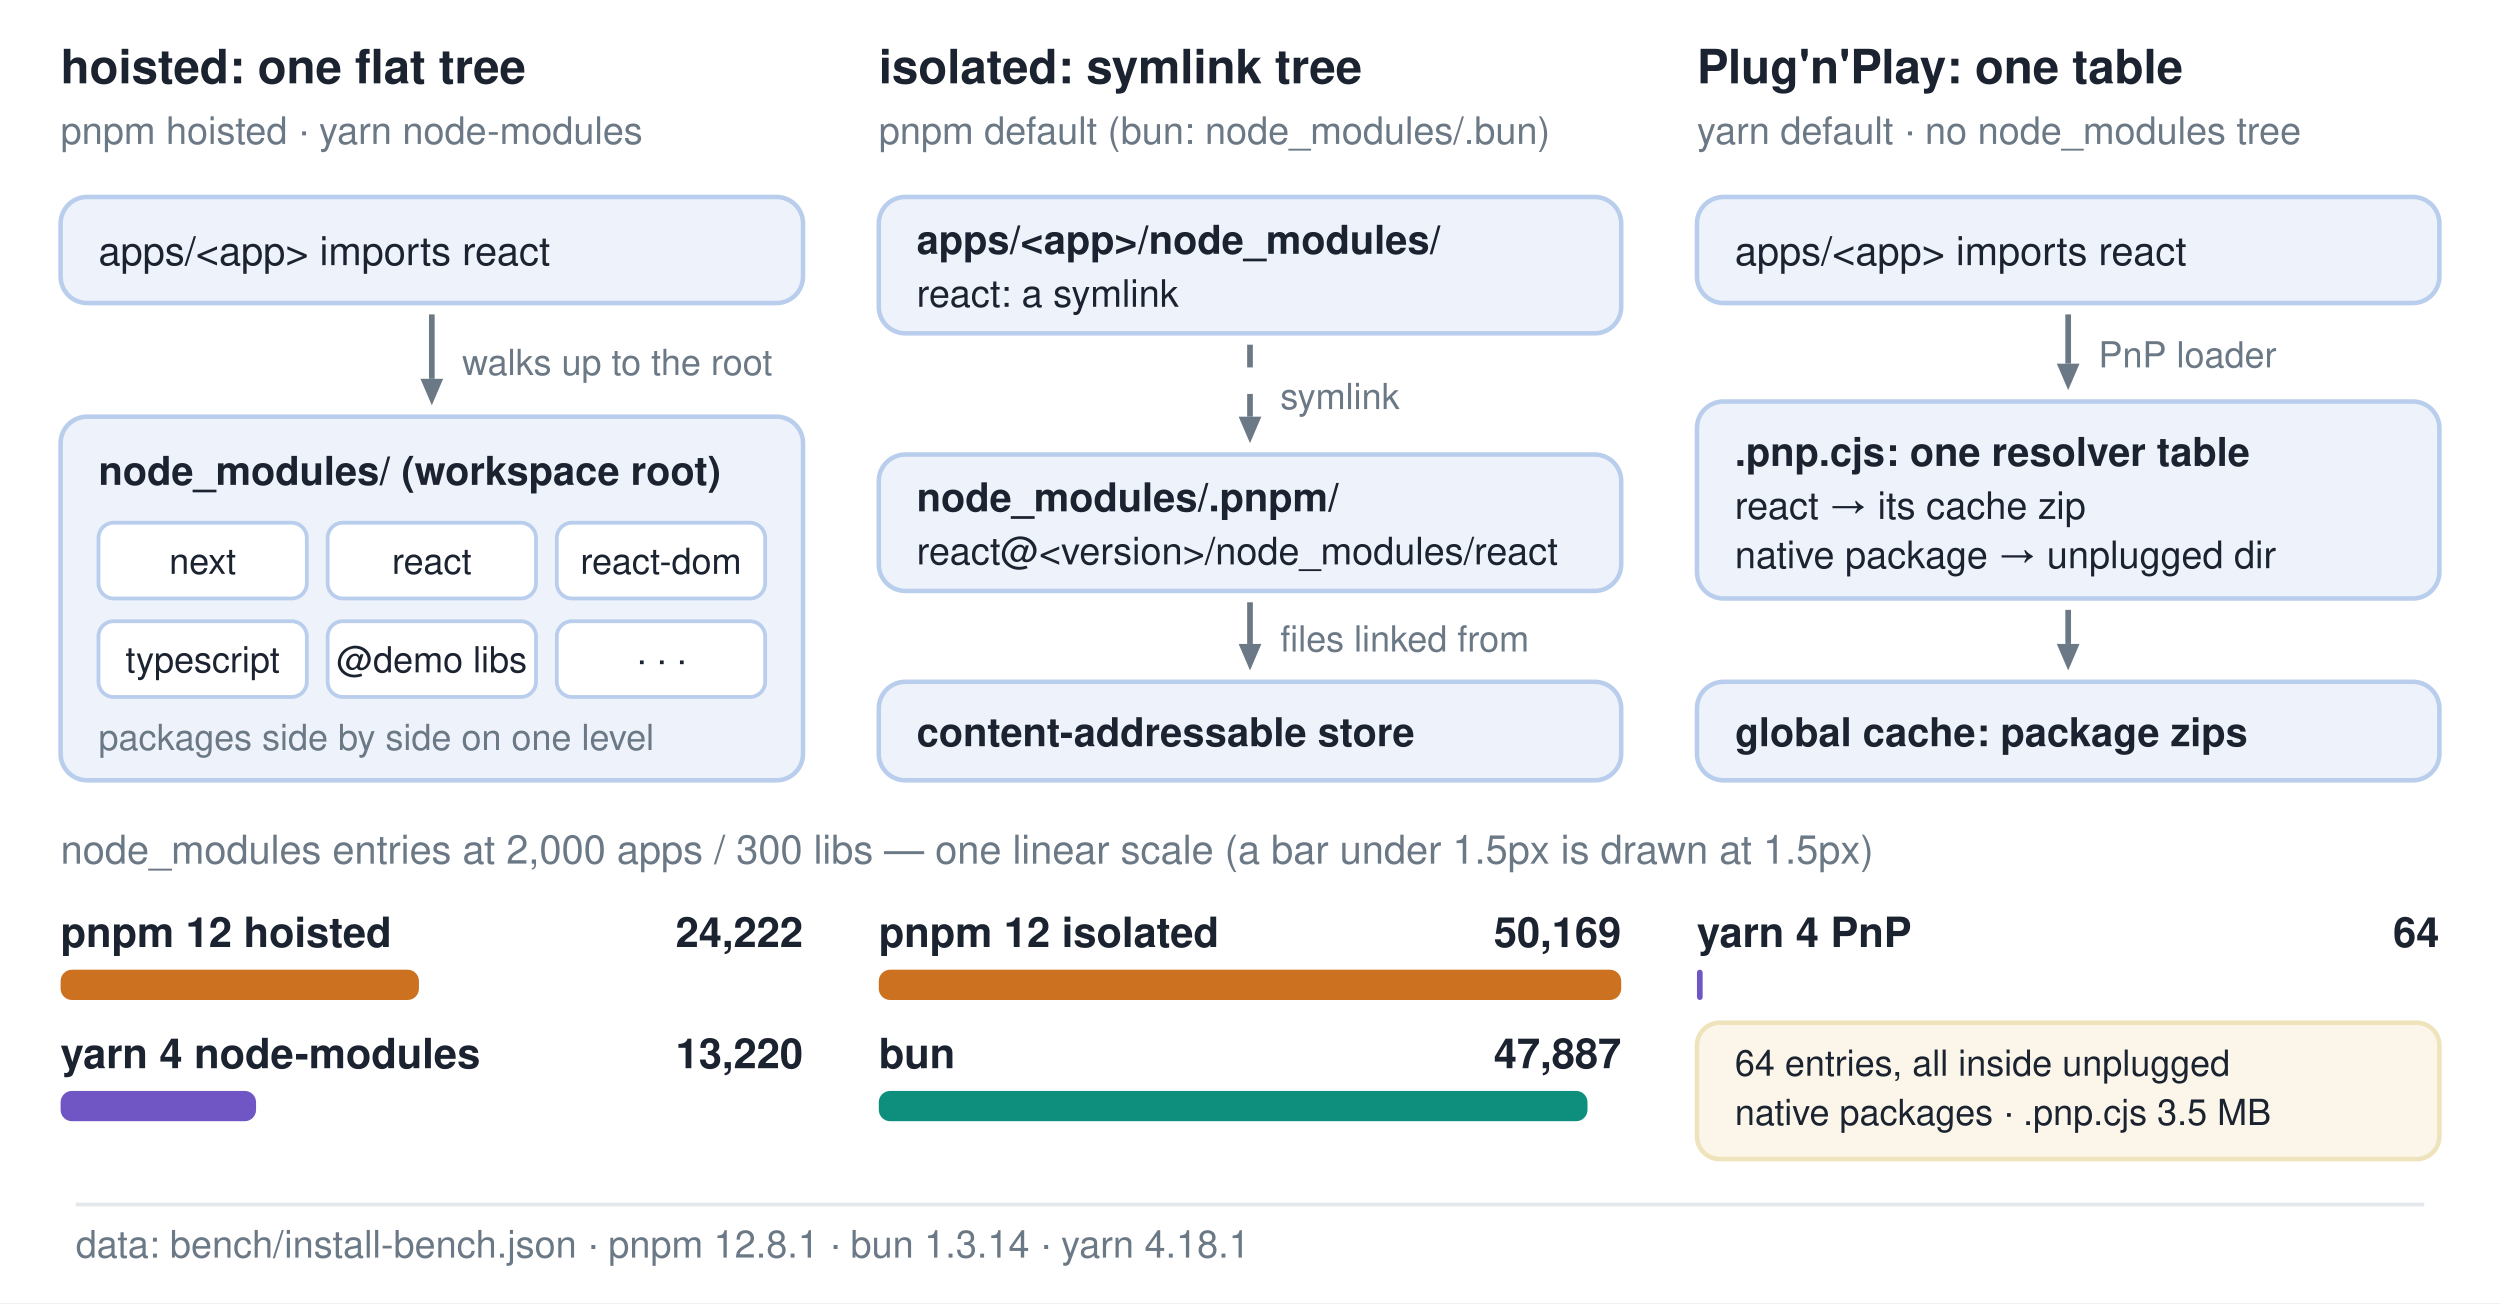
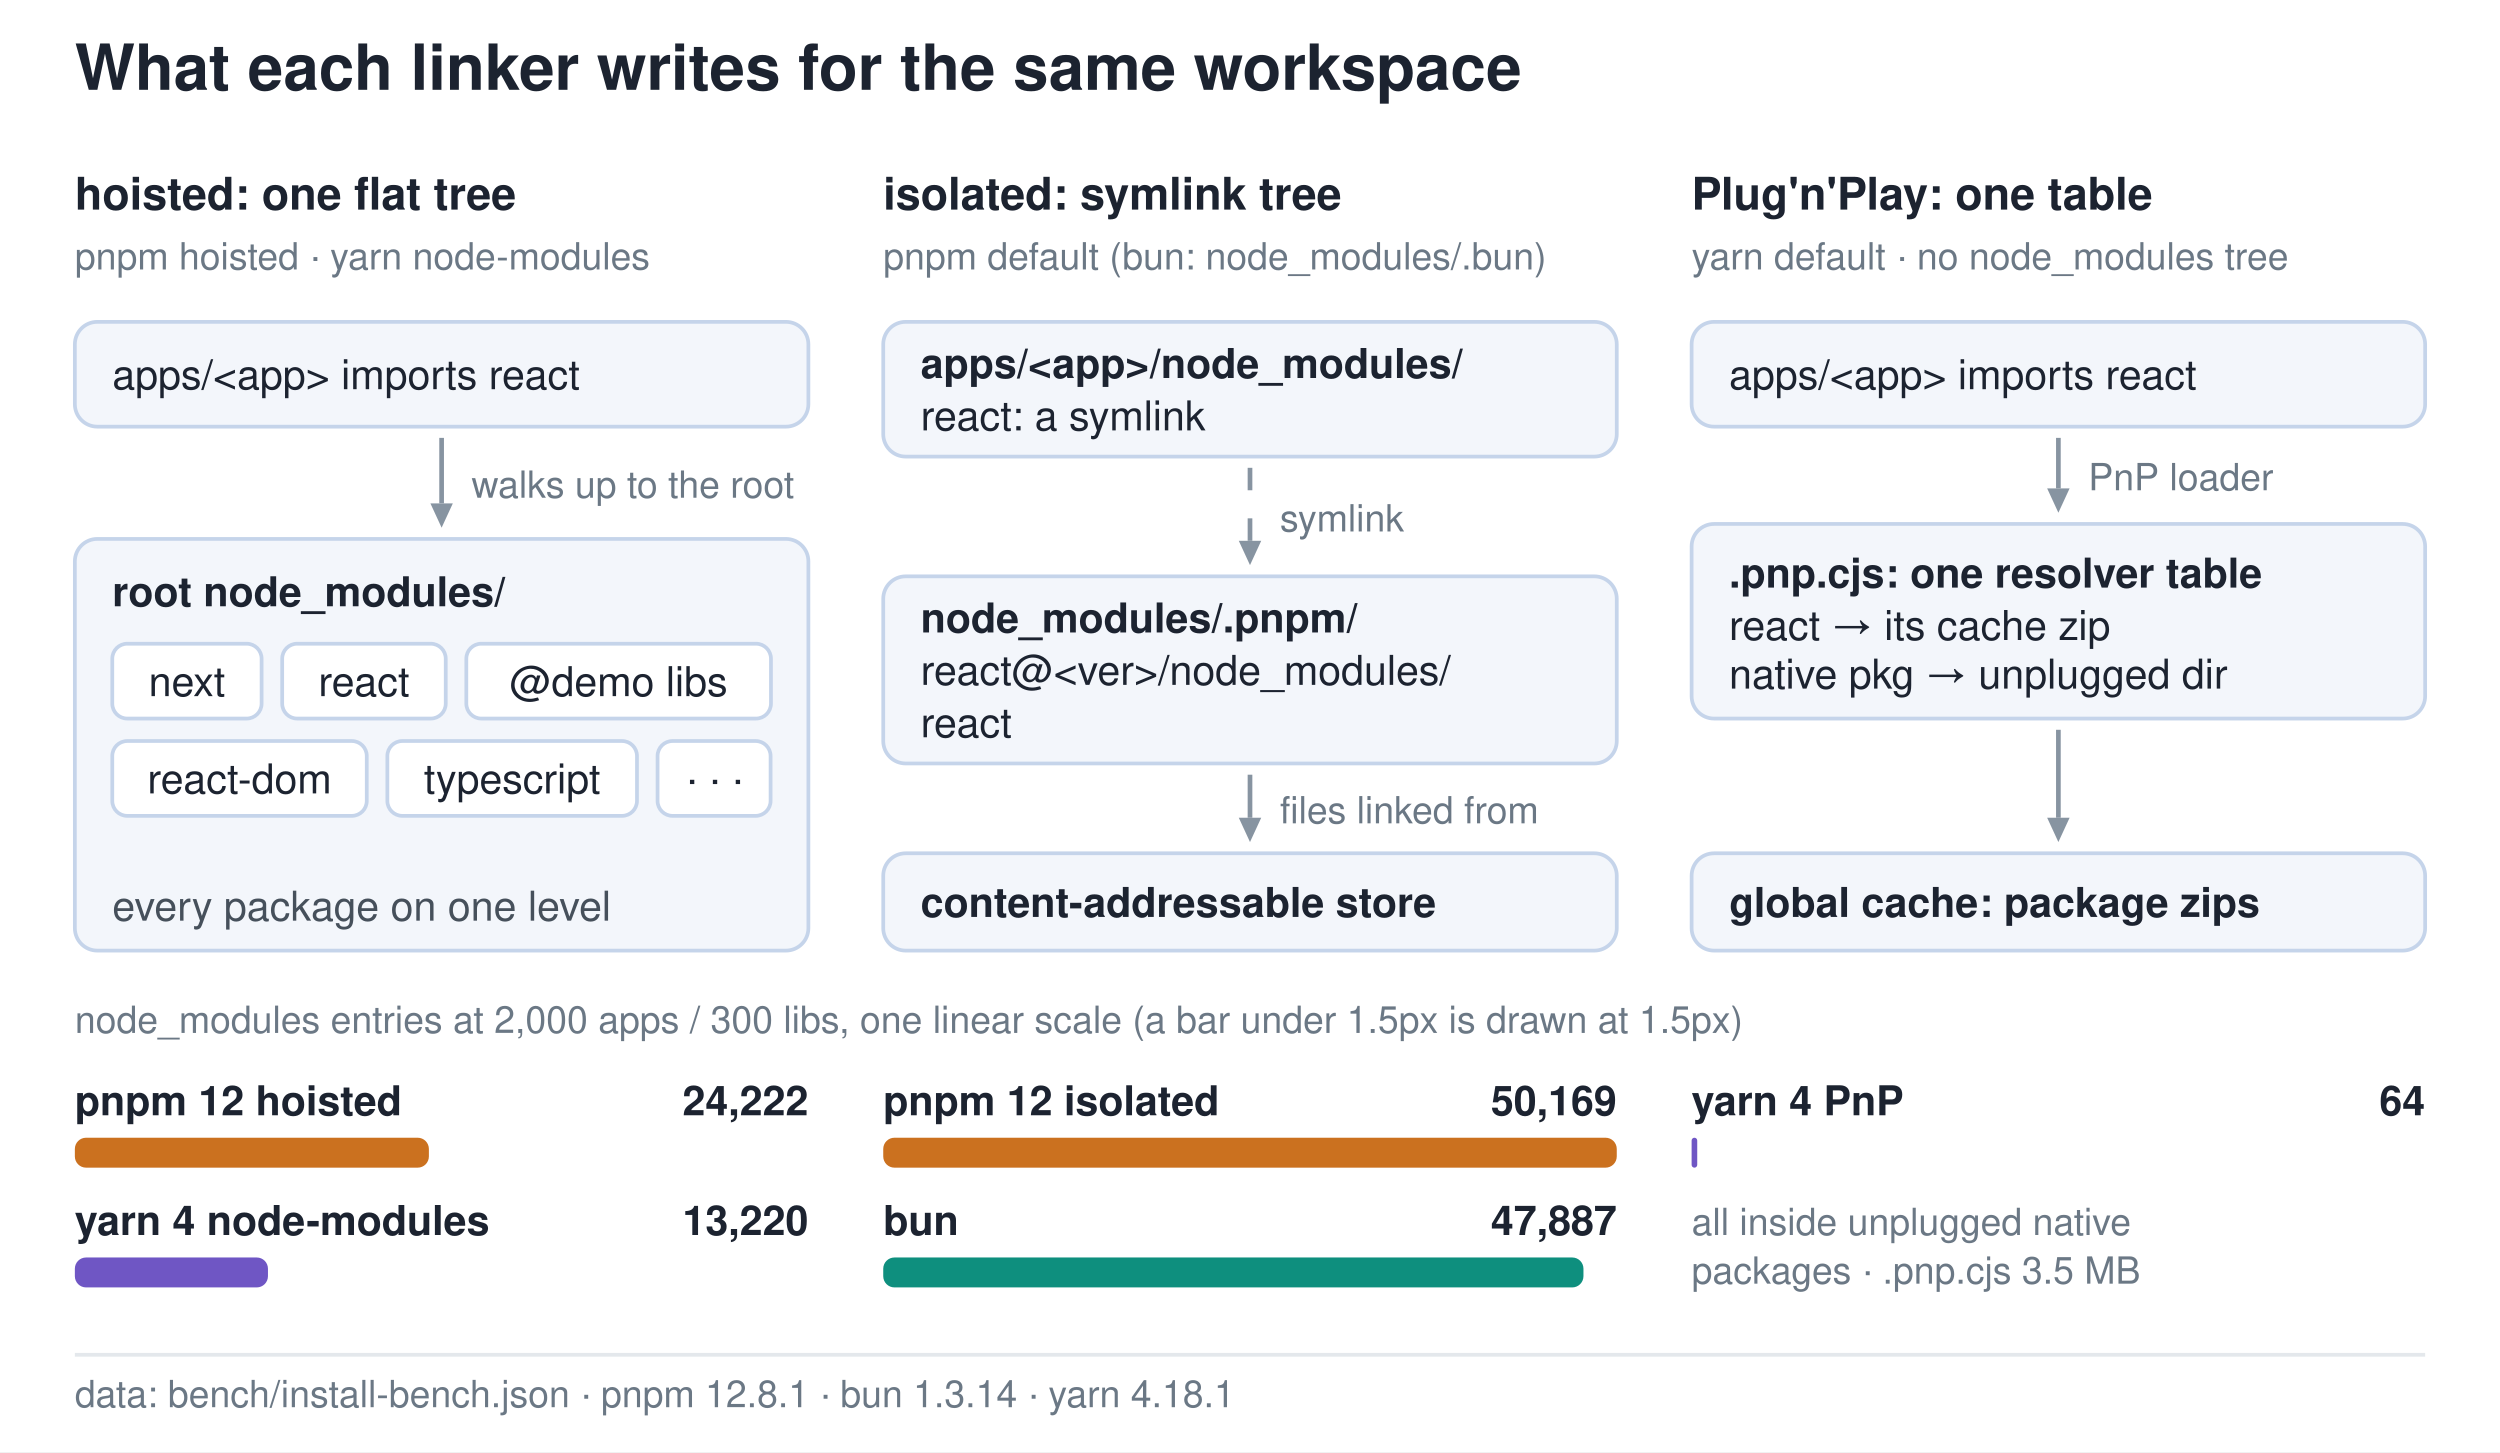
- <svg xmlns="http://www.w3.org/2000/svg" width="660" height="344" viewBox="0 0 660 344" role="img" aria-label="What each linker materializes for the same 2,000-app workspace: a hoisted linker writes one flat node_modules at the root (24,222 entries under pnpm, 13,220 under yarn), pnpm's isolated linker writes a per-package symlink tree over a virtual store linked from the content-addressable store (50,169 entries), and yarn Plug'n'Play writes no node_modules tree, only a .pnp.cjs resolver table over cache zips and unplugged native packages (64 entries, all inside the unplugged packages)." font-family="system-ui,-apple-system,Segoe UI,Helvetica,Arial,sans-serif" style="font-variant-numeric:tabular-nums">
+ <svg xmlns="http://www.w3.org/2000/svg" width="668" height="388" viewBox="0 0 668 388" role="img" aria-label="What each linker materializes for the same 2,000-app workspace: a hoisted linker writes one flat node_modules at the root (24,222 entries under pnpm, 13,220 under yarn), pnpm's isolated linker writes a per-package symlink tree over a virtual store linked from the content-addressable store (50,169 entries), and yarn Plug'n'Play writes no node_modules tree, only a .pnp.cjs resolver table over cache zips and unplugged native packages (64 entries, all inside the unplugged packages)." font-family="system-ui,-apple-system,Segoe UI,Helvetica,Arial,sans-serif" style="font-variant-numeric:tabular-nums">
  <style>@media (prefers-color-scheme: dark){
rect[fill="#ffffff"]{fill:#0d1117}
text[fill="#1c2330"]{fill:#e2e7ec}
text[fill="#6b7885"]{fill:#9aa6b1}
text[fill="#1a73e8"]{fill:#6ba3f5}
line[stroke="#e4e8ec"]{stroke:#2b333c}
rect[stroke="#e4e8ec"]{stroke:#39424c}
rect[fill="#e4e8ec"]{fill:#2b333c}
line[stroke="#6b7885"],path[stroke="#6b7885"],polyline[stroke="#6b7885"]{stroke:#8b98a4}
path[fill="#6b7885"]{fill:#8b98a4}
- rect[fill="#eef3fb"]{fill:#1f2f45}rect[stroke="#b9cdec"]{stroke:#3d5a85}
- rect[fill="#f0faf5"]{fill:#173029}rect[stroke="#a9d8bd"]{stroke:#2e6b52}
- rect[fill="#fdf3ef"]{fill:#331f18}rect[stroke="#e4b9a6"]{stroke:#7a4630}
- rect[fill="#fbf6e9"]{fill:#c9a13b;fill-opacity:.14}rect[stroke="#eee3bb"]{stroke:#7a6224}
- rect[fill="#e4b9a6"]{fill:#7a4630}
+ line[stroke="#8794a1"],path[stroke="#8794a1"],polyline[stroke="#8794a1"]{stroke:#6f7c88}
+ path[fill="#8794a1"]{fill:#6f7c88}
+ circle[stroke="#8794a1"]{stroke:#6f7c88}rect[stroke="#8794a1"]{stroke:#6f7c88}circle[fill="#8794a1"]{fill:#6f7c88}
+ rect[fill="#f3f6fb"]{fill:#172435}rect[stroke="#c5d4ea"]{stroke:#34507a}rect[fill="#c5d4ea"]{fill:#34507a}
+ rect[fill="#f1f9f4"]{fill:#13281f}rect[stroke="#b2d8c1"]{stroke:#2c6049}rect[fill="#b2d8c1"]{fill:#2c6049}
+ rect[fill="#fcf4f0"]{fill:#2b1b15}rect[stroke="#e2c0b0"]{stroke:#6c4232}rect[fill="#e2c0b0"]{fill:#6c4232}
+ rect[fill="#fbf7ea"]{fill:#2a2414}rect[stroke="#e6d8a8"]{stroke:#6e5a24}rect[fill="#e6d8a8"]{fill:#6e5a24}
+ rect[fill="#eff1f4"]{fill:#1a2029}rect[stroke="#b8c0ca"]{stroke:#465260}rect[fill="#b8c0ca"]{fill:#465260}
+ rect[fill="#e8f4f6"]{fill:#0f2529}rect[stroke="#a6d0d9"]{stroke:#2a6470}rect[fill="#a6d0d9"]{fill:#2a6470}
+ rect[fill="#3f4b5b"]{fill:#c3cfdc}
+ circle[fill="#ffffff"]{fill:#0d1117}
text[fill="#146b3a"]{fill:#5cc48c}
text[fill="#46505b"]{fill:#aab4be}
text[fill="#8f2a23"]{fill:#f0847b}
polyline[stroke="#3a4656"]{stroke:#a7b6c8}circle[fill="#3a4656"],rect[fill="#3a4656"]{fill:#a7b6c8}
text[fill="#3a4656"]{fill:#a7b6c8}
}</style>
-   <rect width="660" height="344" fill="#ffffff" />
-   <text x="16" y="22" font-size="12.5" fill="#1c2330" font-weight="600">hoisted: one flat tree</text>
-   <text x="16" y="38" font-size="10" fill="#6b7885">pnpm hoisted · yarn node-modules</text>
-   <rect x="16" y="52" width="196" height="28" rx="7" fill="#eef3fb" stroke="#b9cdec" stroke-width="1.2" />
-   <text x="26" y="70" font-size="10.5" fill="#1c2330">apps/&lt;app&gt; imports react</text>
-   <line x1="114" y1="83" x2="114" y2="100" stroke="#6b7885" stroke-width="1.5" />
-   <path d="M114 107L111 100L117 100z" fill="#6b7885" />
-   <text x="122" y="99" font-size="9.5" fill="#6b7885">walks up to the root</text>
-   <rect x="16" y="110" width="196" height="96" rx="7" fill="#eef3fb" stroke="#b9cdec" stroke-width="1.2" />
-   <text x="26" y="128" font-size="10.5" fill="#1c2330" font-weight="600">node_modules/ (workspace root)</text>
-   <rect x="26" y="138" width="55" height="20" rx="4" fill="#ffffff" stroke="#b9cdec" stroke-width="1" />
-   <text x="53.5" y="151.5" font-size="9.5" fill="#1c2330" text-anchor="middle">next</text>
-   <rect x="86.5" y="138" width="55" height="20" rx="4" fill="#ffffff" stroke="#b9cdec" stroke-width="1" />
-   <text x="114" y="151.5" font-size="9.5" fill="#1c2330" text-anchor="middle">react</text>
-   <rect x="147" y="138" width="55" height="20" rx="4" fill="#ffffff" stroke="#b9cdec" stroke-width="1" />
-   <text x="174.5" y="151.5" font-size="9.5" fill="#1c2330" text-anchor="middle">react-dom</text>
-   <rect x="26" y="164" width="55" height="20" rx="4" fill="#ffffff" stroke="#b9cdec" stroke-width="1" />
-   <text x="53.5" y="177.5" font-size="9.5" fill="#1c2330" text-anchor="middle">typescript</text>
-   <rect x="86.5" y="164" width="55" height="20" rx="4" fill="#ffffff" stroke="#b9cdec" stroke-width="1" />
-   <text x="114" y="177.5" font-size="9.5" fill="#1c2330" text-anchor="middle">@demo libs</text>
-   <rect x="147" y="164" width="55" height="20" rx="4" fill="#ffffff" stroke="#b9cdec" stroke-width="1" />
-   <text x="174.5" y="177.5" font-size="9.5" fill="#1c2330" text-anchor="middle">· · ·</text>
-   <text x="26" y="198" font-size="9.5" fill="#6b7885">packages side by side on one level</text>
-   <text x="232" y="22" font-size="12.5" fill="#1c2330" font-weight="600">isolated: symlink tree</text>
-   <text x="232" y="38" font-size="10" fill="#6b7885">pnpm default (bun: node_modules/.bun)</text>
-   <rect x="232" y="52" width="196" height="36" rx="7" fill="#eef3fb" stroke="#b9cdec" stroke-width="1.2" />
-   <text x="242" y="67" font-size="10.5" fill="#1c2330" font-weight="600">apps/&lt;app&gt;/node_modules/</text>
-   <text x="242" y="81" font-size="10" fill="#1c2330">react: a symlink</text>
-   <path d="M330 91L330 97M330 104L330 110" stroke="#6b7885" stroke-width="1.5" fill="none" />
-   <path d="M330 117L327 110L333 110z" fill="#6b7885" />
-   <text x="338" y="108" font-size="9.5" fill="#6b7885">symlink</text>
-   <rect x="232" y="120" width="196" height="36" rx="7" fill="#eef3fb" stroke="#b9cdec" stroke-width="1.2" />
-   <text x="242" y="135" font-size="10.5" fill="#1c2330" font-weight="600">node_modules/.pnpm/</text>
-   <text x="242" y="149" font-size="10" fill="#1c2330">react@&lt;version&gt;/node_modules/react</text>
-   <line x1="330" y1="159" x2="330" y2="170" stroke="#6b7885" stroke-width="1.5" />
-   <path d="M330 177L327 170L333 170z" fill="#6b7885" />
-   <text x="338" y="172" font-size="9.5" fill="#6b7885">files linked from</text>
-   <rect x="232" y="180" width="196" height="26" rx="7" fill="#eef3fb" stroke="#b9cdec" stroke-width="1.2" />
-   <text x="242" y="197" font-size="10.5" fill="#1c2330" font-weight="600">content-addressable store</text>
-   <text x="448" y="22" font-size="12.5" fill="#1c2330" font-weight="600">Plug'n'Play: one table</text>
-   <text x="448" y="38" font-size="10" fill="#6b7885">yarn default · no node_modules tree</text>
-   <rect x="448" y="52" width="196" height="28" rx="7" fill="#eef3fb" stroke="#b9cdec" stroke-width="1.2" />
-   <text x="458" y="70" font-size="10.5" fill="#1c2330">apps/&lt;app&gt; imports react</text>
-   <line x1="546" y1="83" x2="546" y2="96" stroke="#6b7885" stroke-width="1.5" />
-   <path d="M546 103L543 96L549 96z" fill="#6b7885" />
-   <text x="554" y="97" font-size="9.5" fill="#6b7885">PnP loader</text>
-   <rect x="448" y="106" width="196" height="52" rx="7" fill="#eef3fb" stroke="#b9cdec" stroke-width="1.2" />
-   <text x="458" y="123" font-size="10.5" fill="#1c2330" font-weight="600">.pnp.cjs: one resolver table</text>
-   <text x="458" y="137" font-size="10" fill="#1c2330">react → its cache zip</text>
-   <text x="458" y="150" font-size="10" fill="#1c2330">native package → unplugged dir</text>
-   <line x1="546" y1="161" x2="546" y2="170" stroke="#6b7885" stroke-width="1.5" />
-   <path d="M546 177L543 170L549 170z" fill="#6b7885" />
-   <rect x="448" y="180" width="196" height="26" rx="7" fill="#eef3fb" stroke="#b9cdec" stroke-width="1.2" />
-   <text x="458" y="197" font-size="10.5" fill="#1c2330" font-weight="600">global cache: package zips</text>
-   <text x="16" y="228" font-size="10.5" fill="#6b7885">node_modules entries at 2,000 apps / 300 libs — one linear scale (a bar under 1.5px is drawn at 1.5px)</text>
-   <text x="16" y="250" font-size="11" fill="#1c2330" font-weight="600">pnpm 12 hoisted</text>
-   <text x="212" y="250" font-size="11" fill="#1c2330" font-weight="700" text-anchor="end">24,222</text>
-   <rect x="16" y="256" width="94.6" height="8" rx="3" fill="#cb711f" />
-   <text x="16" y="282" font-size="11" fill="#1c2330" font-weight="600">yarn 4 node-modules</text>
-   <text x="212" y="282" font-size="11" fill="#1c2330" font-weight="700" text-anchor="end">13,220</text>
-   <rect x="16" y="288" width="51.6" height="8" rx="3" fill="#6f56c4" />
-   <text x="232" y="250" font-size="11" fill="#1c2330" font-weight="600">pnpm 12 isolated</text>
-   <text x="428" y="250" font-size="11" fill="#1c2330" font-weight="700" text-anchor="end">50,169</text>
-   <rect x="232" y="256" width="196" height="8" rx="3" fill="#cb711f" />
-   <text x="232" y="282" font-size="11" fill="#1c2330" font-weight="600">bun</text>
-   <text x="428" y="282" font-size="11" fill="#1c2330" font-weight="700" text-anchor="end">47,887</text>
-   <rect x="232" y="288" width="187.1" height="8" rx="3" fill="#0e8f7e" />
-   <text x="448" y="250" font-size="11" fill="#1c2330" font-weight="600">yarn 4 PnP</text>
-   <text x="644" y="250" font-size="11" fill="#1c2330" font-weight="700" text-anchor="end">64</text>
-   <rect x="448" y="256" width="1.5" height="8" rx="0.75" fill="#6f56c4" />
-   <rect x="448" y="270" width="196" height="36" rx="6" fill="#fbf6e9" stroke="#eee3bb" stroke-width="1.2" />
-   <text x="458" y="284" font-size="9.5" fill="#1c2330">64 entries, all inside unplugged</text>
-   <text x="458" y="297" font-size="9.5" fill="#1c2330">native packages · .pnp.cjs 3.5 MB</text>
-   <line x1="20" y1="318" x2="640" y2="318" stroke="#e4e8ec" />
-   <text x="20" y="332" font-size="10" fill="#6b7885">data: bench/install-bench.json · pnpm 12.8.1 · bun 1.3.14 · yarn 4.18.1</text>
+   <rect width="668" height="388" fill="#ffffff" />
+   <g transform="translate(4 0)">
+     <text x="16" y="24" font-size="17" fill="#1c2330" font-weight="650">What each linker writes for the same workspace</text>
+     <g transform="translate(0 34)">
+       <text x="16" y="22" font-size="12" fill="#1c2330" font-weight="600">hoisted: one flat tree</text>
+       <text x="16" y="38" font-size="10" fill="#6b7885">pnpm hoisted · yarn node-modules</text>
+       <rect x="16" y="52" width="196" height="28" rx="6" fill="#f3f6fb" stroke="#c5d4ea" stroke-width="1" />
+       <text x="26" y="70" font-size="11" fill="#1c2330">apps/&lt;app&gt; imports react</text>
+       <line x1="114" y1="83" x2="114" y2="100.5" stroke="#8794a1" stroke-width="1.25" />
+       <path d="M114 107L111 100.5L117 100.5z" fill="#8794a1" />
+       <text x="122" y="99" font-size="10" fill="#6b7885">walks up to the root</text>
+       <rect x="16" y="110" width="196" height="110" rx="6" fill="#f3f6fb" stroke="#c5d4ea" stroke-width="1" />
+       <text x="26" y="128" font-size="11" fill="#1c2330" font-weight="600">root node_modules/</text>
+       <rect x="26" y="138" width="39.9" height="20" rx="4" fill="#ffffff" stroke="#c5d4ea" stroke-width="1" />
+       <text x="45.95" y="152" font-size="11" fill="#1c2330" text-anchor="middle">next</text>
+       <rect x="71.4" y="138" width="43.7" height="20" rx="4" fill="#ffffff" stroke="#c5d4ea" stroke-width="1" />
+       <text x="93.25" y="152" font-size="11" fill="#1c2330" text-anchor="middle">react</text>
+       <rect x="120.6" y="138" width="81.4" height="20" rx="4" fill="#ffffff" stroke="#c5d4ea" stroke-width="1" />
+       <text x="161.3" y="152" font-size="11" fill="#1c2330" text-anchor="middle">@demo libs</text>
+       <rect x="26" y="164" width="68" height="20" rx="4" fill="#ffffff" stroke="#c5d4ea" stroke-width="1" />
+       <text x="60" y="178" font-size="11" fill="#1c2330" text-anchor="middle">react-dom</text>
+       <rect x="99.5" y="164" width="66.7" height="20" rx="4" fill="#ffffff" stroke="#c5d4ea" stroke-width="1" />
+       <text x="132.85" y="178" font-size="11" fill="#1c2330" text-anchor="middle">typescript</text>
+       <rect x="171.7" y="164" width="30.2" height="20" rx="4" fill="#ffffff" stroke="#c5d4ea" stroke-width="1" />
+       <text x="186.8" y="178" font-size="11" fill="#1c2330" text-anchor="middle">· · ·</text>
+       <text x="26" y="212" font-size="11" fill="#46505b">every package on one level</text>
+       <text x="232" y="22" font-size="12" fill="#1c2330" font-weight="600">isolated: symlink tree</text>
+       <text x="232" y="38" font-size="10" fill="#6b7885">pnpm default (bun: node_modules/.bun)</text>
+       <rect x="232" y="52" width="196" height="36" rx="6" fill="#f3f6fb" stroke="#c5d4ea" stroke-width="1" />
+       <text x="242" y="67" font-size="11" fill="#1c2330" font-weight="600">apps/&lt;app&gt;/node_modules/</text>
+       <text x="242" y="81" font-size="11" fill="#1c2330">react: a symlink</text>
+       <path d="M330 91L330 97M330 104.5L330 110.5" stroke="#8794a1" stroke-width="1.25" fill="none" />
+       <path d="M330 117L327 110.5L333 110.5z" fill="#8794a1" />
+       <text x="338" y="108" font-size="10" fill="#6b7885">symlink</text>
+       <rect x="232" y="120" width="196" height="50" rx="6" fill="#f3f6fb" stroke="#c5d4ea" stroke-width="1" />
+       <text x="242" y="135" font-size="11" fill="#1c2330" font-weight="600">node_modules/.pnpm/</text>
+       <text x="242" y="149" font-size="11" fill="#1c2330">react@&lt;ver&gt;/node_modules/</text>
+       <text x="242" y="163" font-size="11" fill="#1c2330">react</text>
+       <line x1="330" y1="173" x2="330" y2="184.5" stroke="#8794a1" stroke-width="1.25" />
+       <path d="M330 191L327 184.5L333 184.5z" fill="#8794a1" />
+       <text x="338" y="186" font-size="10" fill="#6b7885">files linked from</text>
+       <rect x="232" y="194" width="196" height="26" rx="6" fill="#f3f6fb" stroke="#c5d4ea" stroke-width="1" />
+       <text x="242" y="211" font-size="11" fill="#1c2330" font-weight="600">content-addressable store</text>
+       <text x="448" y="22" font-size="12" fill="#1c2330" font-weight="600">Plug'n'Play: one table</text>
+       <text x="448" y="38" font-size="10" fill="#6b7885">yarn default · no node_modules tree</text>
+       <rect x="448" y="52" width="196" height="28" rx="6" fill="#f3f6fb" stroke="#c5d4ea" stroke-width="1" />
+       <text x="458" y="70" font-size="11" fill="#1c2330">apps/&lt;app&gt; imports react</text>
+       <line x1="546" y1="83" x2="546" y2="96.5" stroke="#8794a1" stroke-width="1.25" />
+       <path d="M546 103L543 96.5L549 96.5z" fill="#8794a1" />
+       <text x="554" y="97" font-size="10" fill="#6b7885">PnP loader</text>
+       <rect x="448" y="106" width="196" height="52" rx="6" fill="#f3f6fb" stroke="#c5d4ea" stroke-width="1" />
+       <text x="458" y="123" font-size="11" fill="#1c2330" font-weight="600">.pnp.cjs: one resolver table</text>
+       <text x="458" y="137" font-size="11" fill="#1c2330">react → its cache zip</text>
+       <text x="458" y="150" font-size="11" fill="#1c2330">native pkg → unplugged dir</text>
+       <line x1="546" y1="161" x2="546" y2="184.5" stroke="#8794a1" stroke-width="1.25" />
+       <path d="M546 191L543 184.5L549 184.5z" fill="#8794a1" />
+       <rect x="448" y="194" width="196" height="26" rx="6" fill="#f3f6fb" stroke="#c5d4ea" stroke-width="1" />
+       <text x="458" y="211" font-size="11" fill="#1c2330" font-weight="600">global cache: package zips</text>
+       <text x="16" y="242" font-size="10" fill="#6b7885">node_modules entries at 2,000 apps / 300 libs, one linear scale (a bar under 1.5px is drawn at 1.5px)</text>
+       <text x="16" y="264" font-size="11" fill="#1c2330" font-weight="600">pnpm 12 hoisted</text>
+       <text x="212" y="264" font-size="11" fill="#1c2330" font-weight="650" text-anchor="end">24,222</text>
+       <rect x="16" y="270" width="94.6" height="8" rx="3" fill="#cb711f" />
+       <text x="16" y="296" font-size="11" fill="#1c2330" font-weight="600">yarn 4 node-modules</text>
+       <text x="212" y="296" font-size="11" fill="#1c2330" font-weight="650" text-anchor="end">13,220</text>
+       <rect x="16" y="302" width="51.6" height="8" rx="3" fill="#6f56c4" />
+       <text x="232" y="264" font-size="11" fill="#1c2330" font-weight="600">pnpm 12 isolated</text>
+       <text x="428" y="264" font-size="11" fill="#1c2330" font-weight="650" text-anchor="end">50,169</text>
+       <rect x="232" y="270" width="196" height="8" rx="3" fill="#cb711f" />
+       <text x="232" y="296" font-size="11" fill="#1c2330" font-weight="600">bun</text>
+       <text x="428" y="296" font-size="11" fill="#1c2330" font-weight="650" text-anchor="end">47,887</text>
+       <rect x="232" y="302" width="187.1" height="8" rx="3" fill="#0e8f7e" />
+       <text x="448" y="264" font-size="11" fill="#1c2330" font-weight="600">yarn 4 PnP</text>
+       <text x="644" y="264" font-size="11" fill="#1c2330" font-weight="650" text-anchor="end">64</text>
+       <rect x="448" y="270" width="1.5" height="8" rx="0.75" fill="#6f56c4" />
+       <text x="448" y="296" font-size="10" fill="#6b7885">all inside unplugged native</text>
+       <text x="448" y="309" font-size="10" fill="#6b7885">packages · .pnp.cjs 3.5 MB</text>
+     </g>
+     <line x1="16" y1="362" x2="644" y2="362" stroke="#e4e8ec" />
+     <text x="16" y="376" font-size="10" fill="#6b7885">data: bench/install-bench.json · pnpm 12.8.1 · bun 1.3.14 · yarn 4.18.1</text>
+   </g>
</svg>
